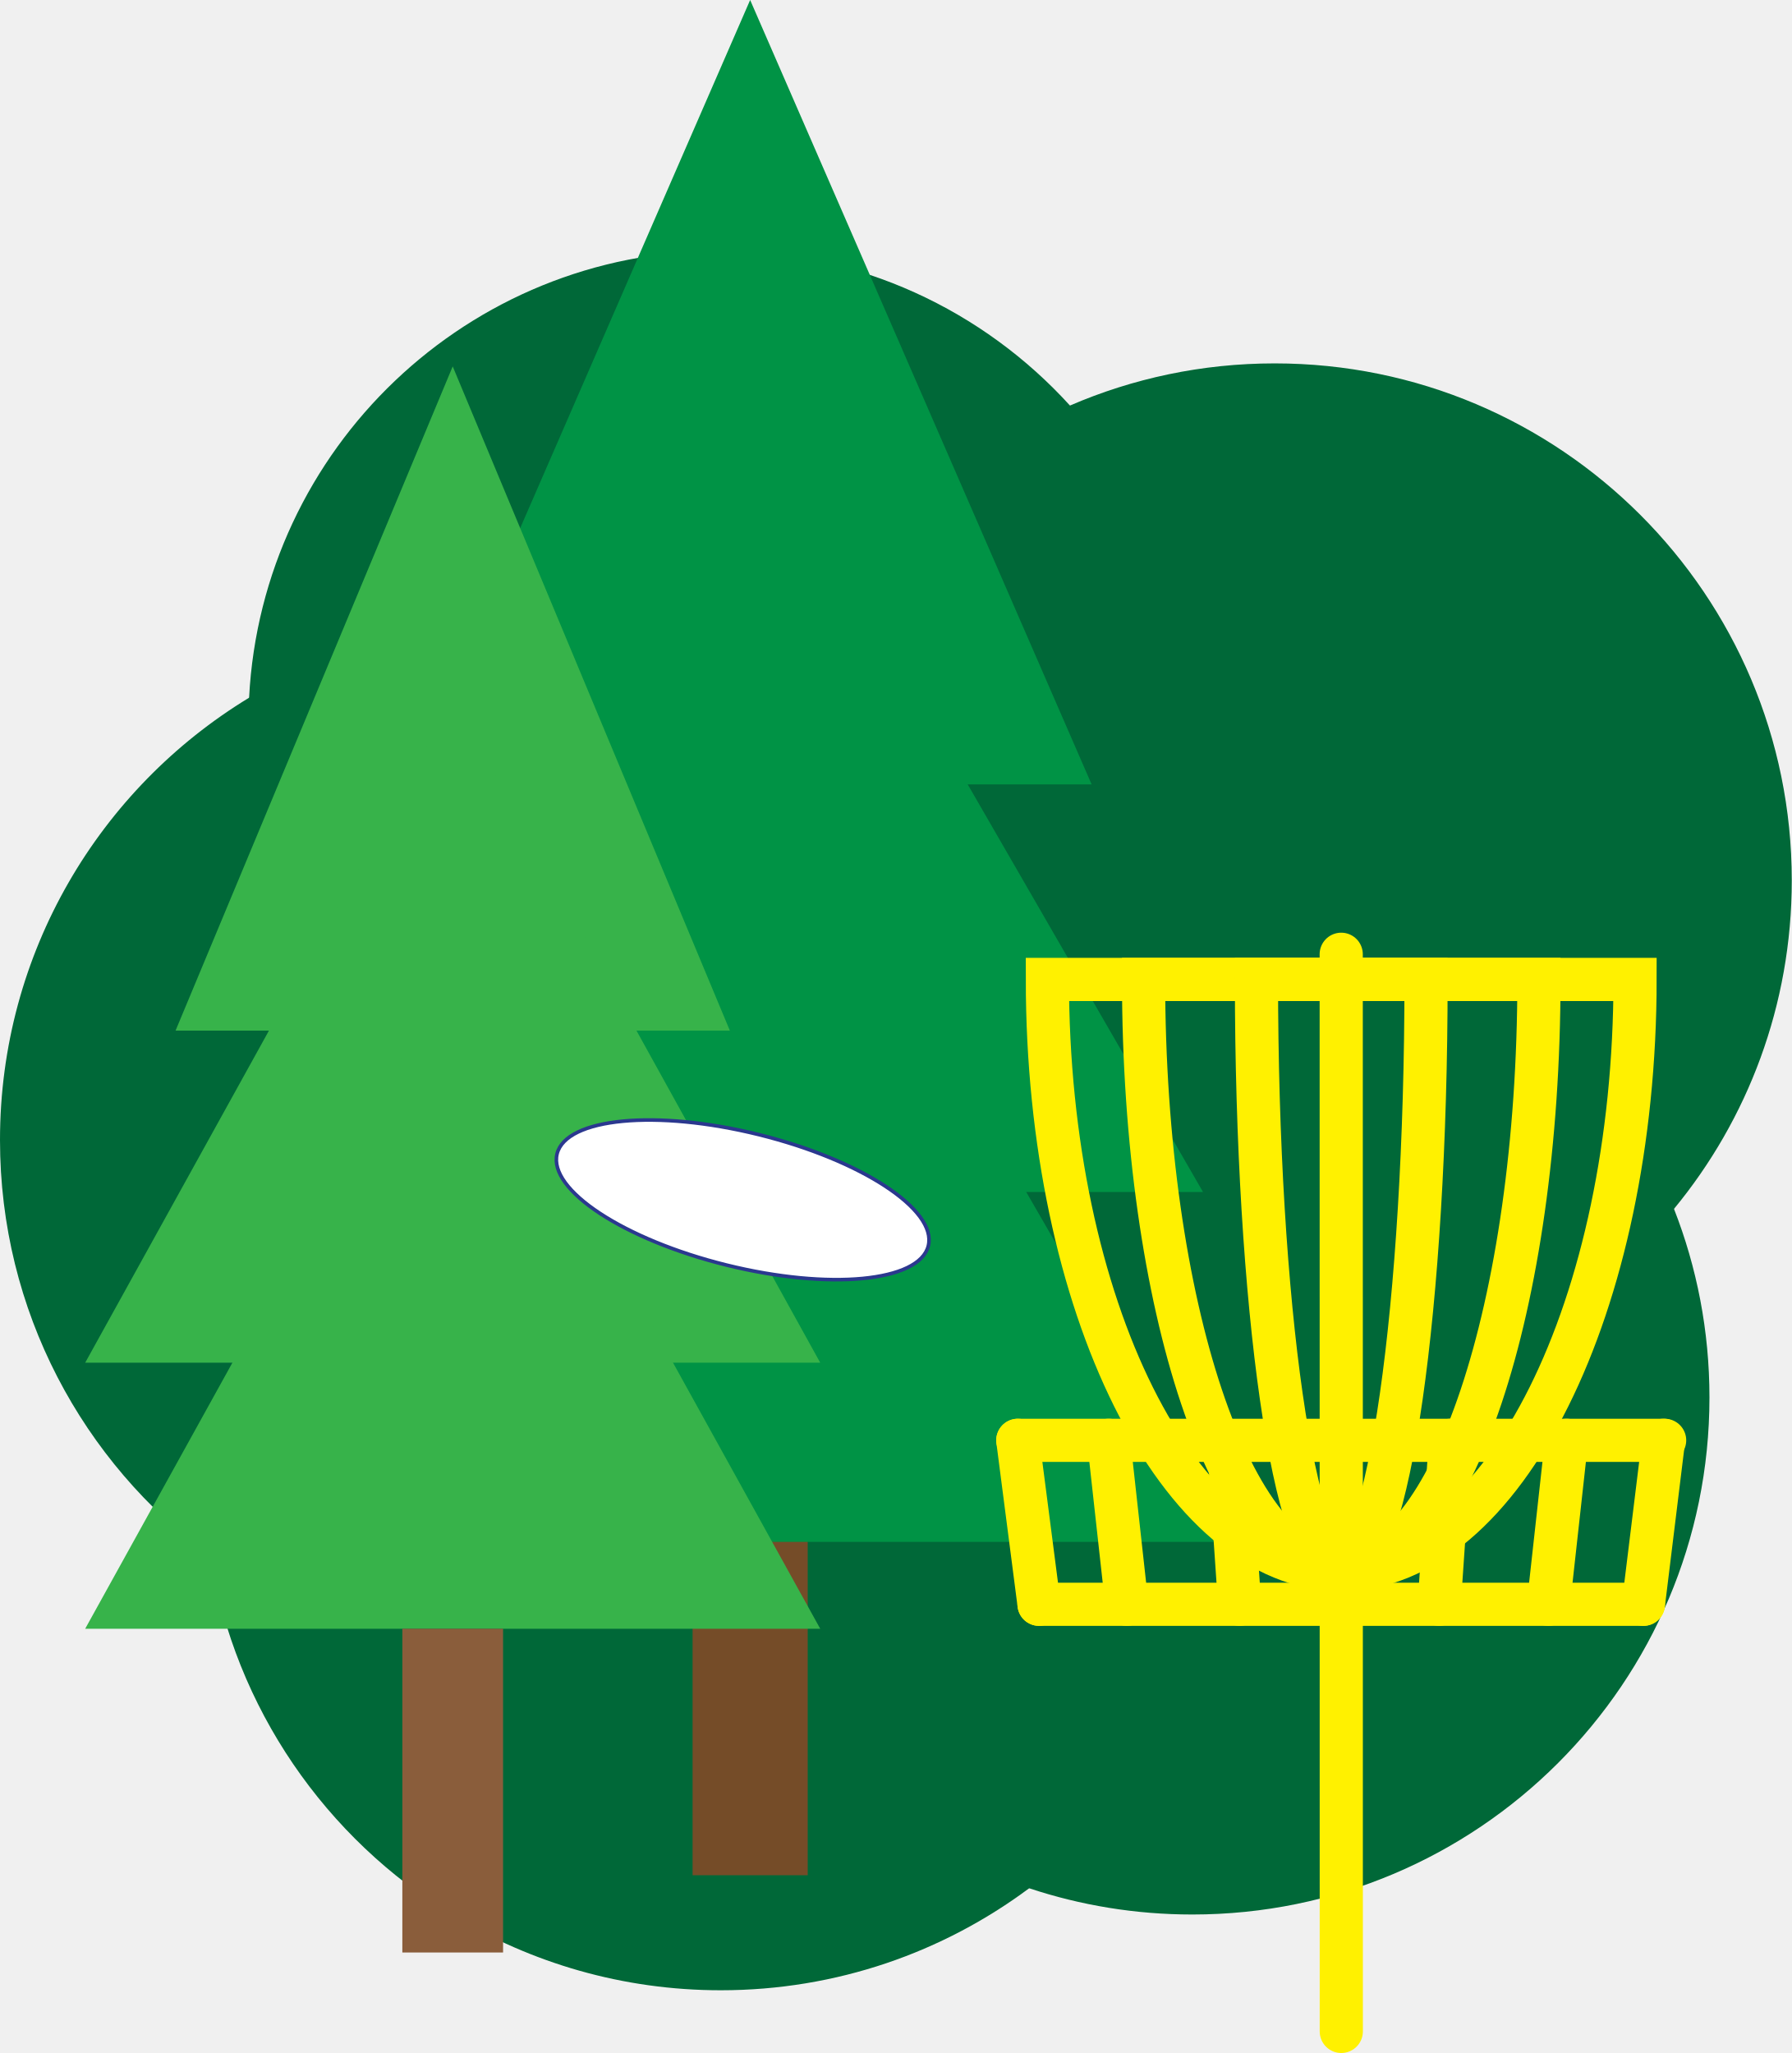
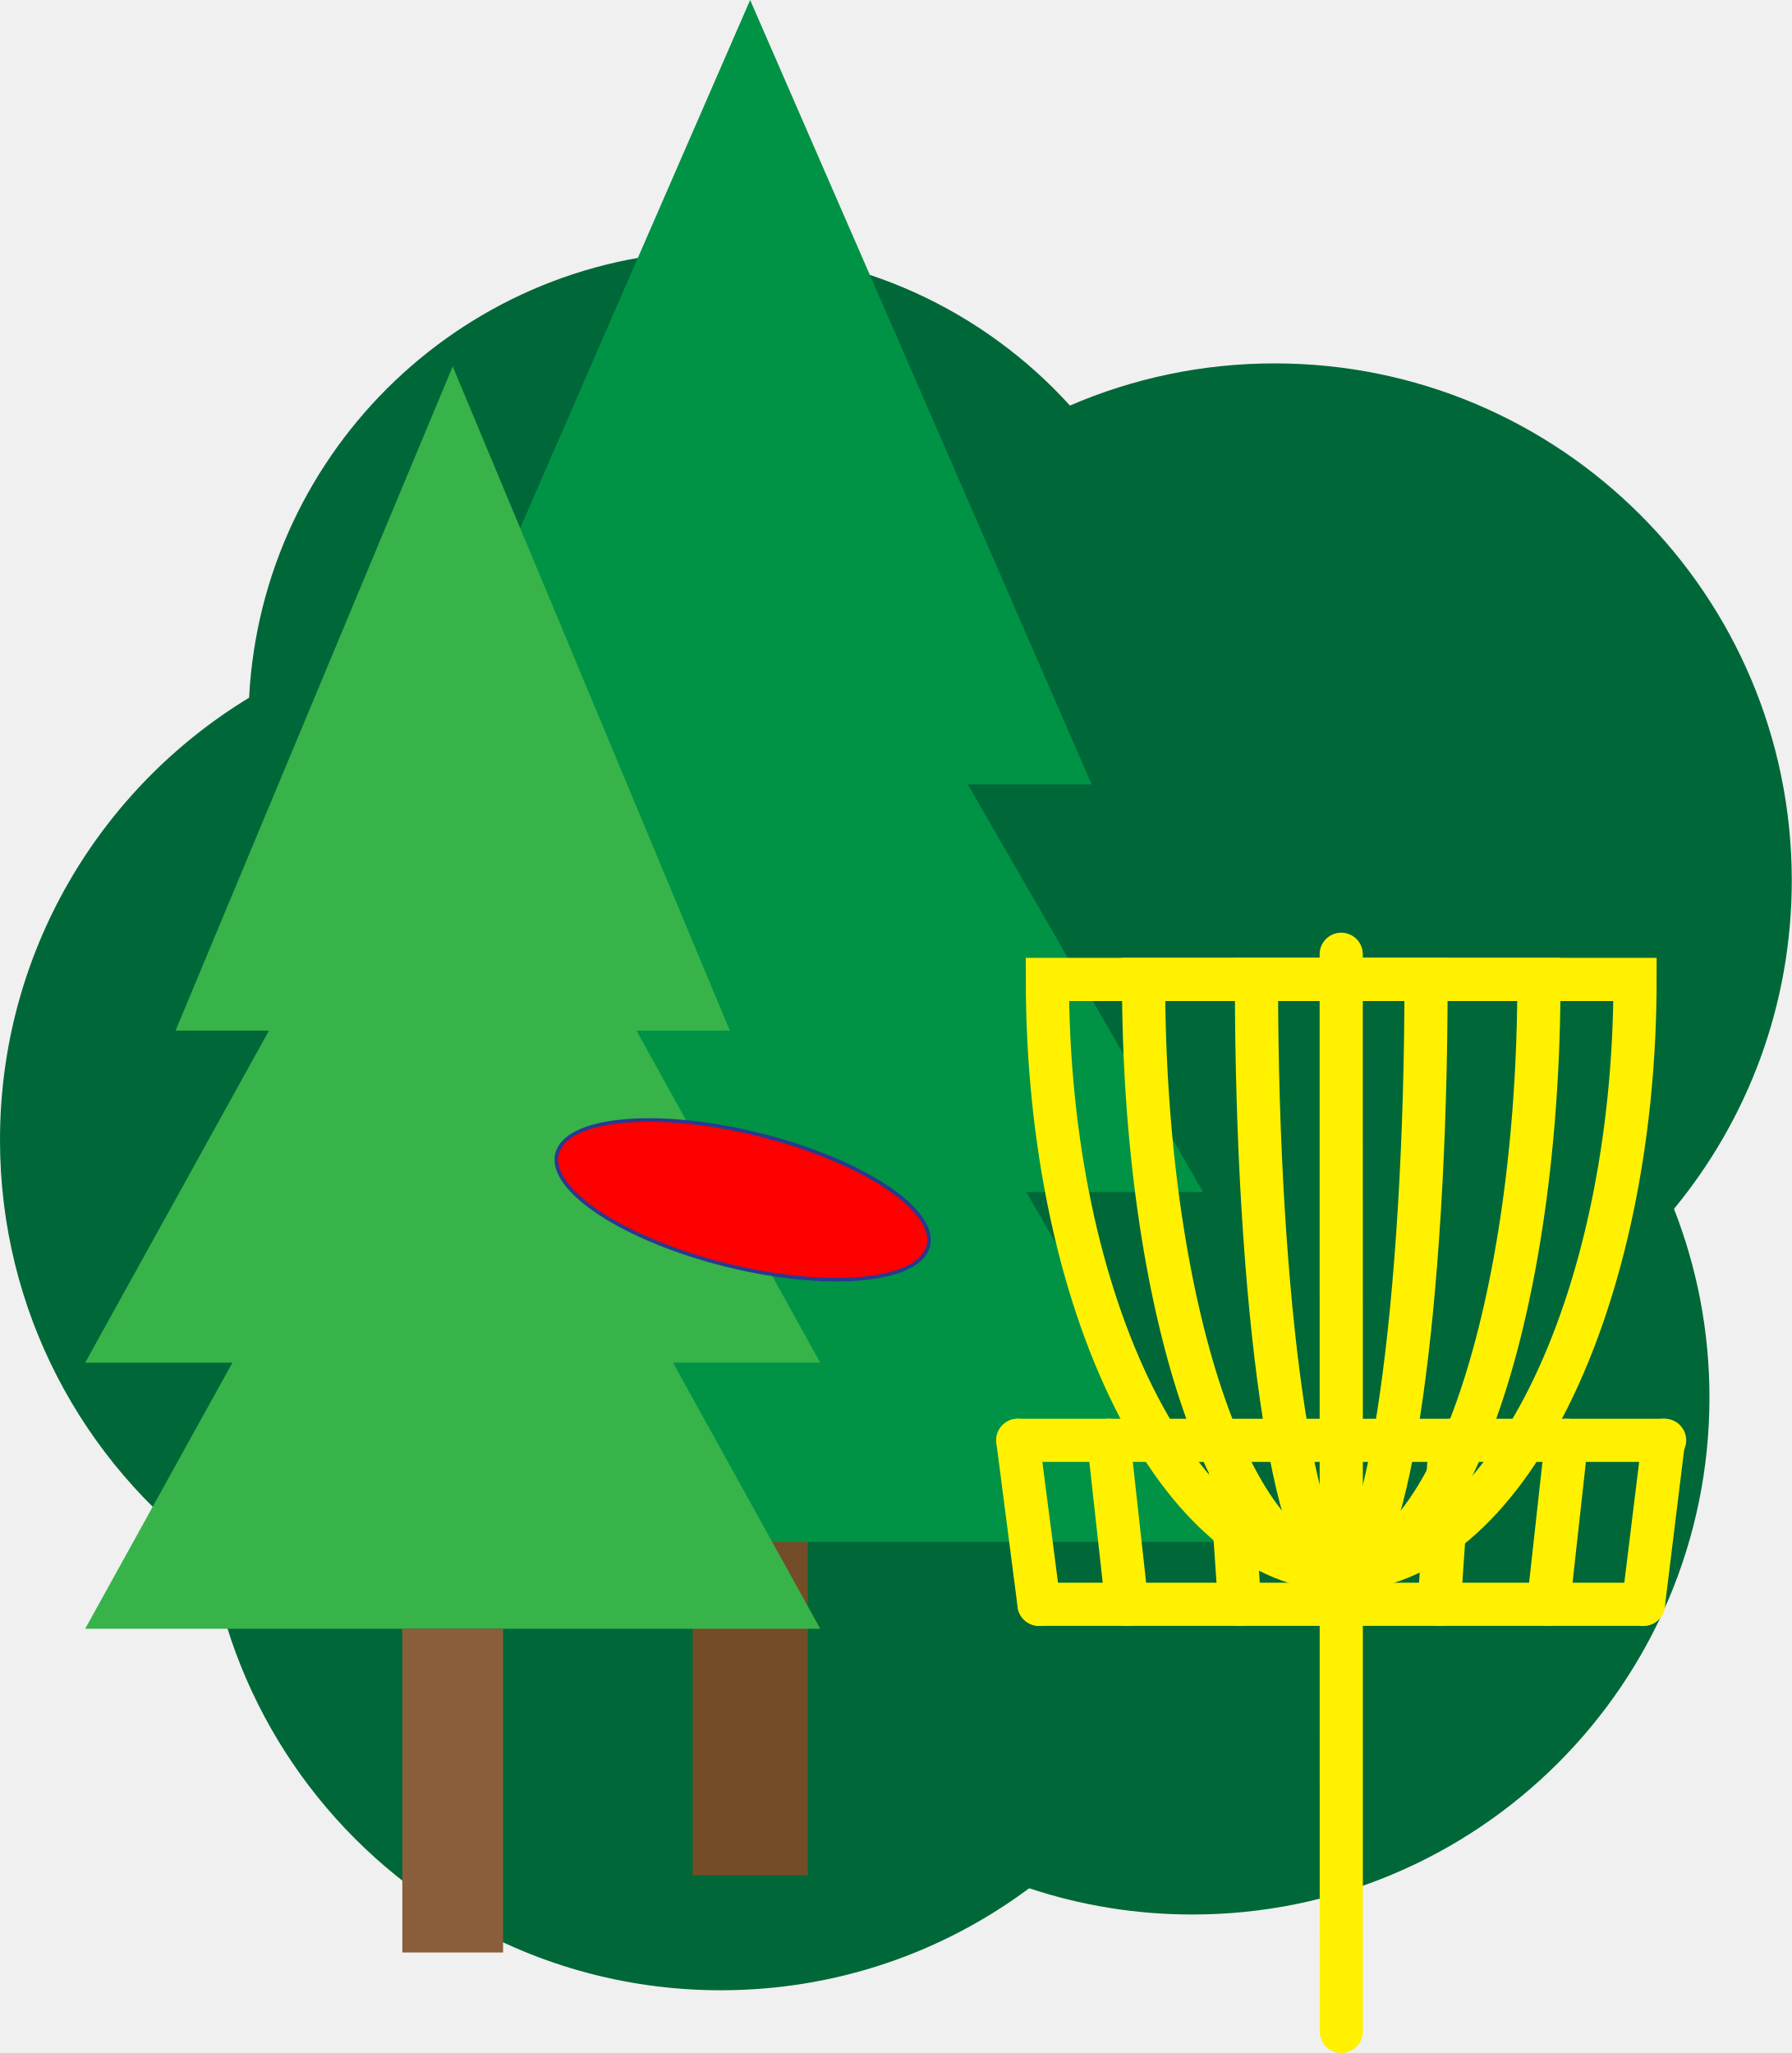
<svg xmlns="http://www.w3.org/2000/svg" id="Layer_2" width="249.03" height="285.36" viewBox="0 0 249.03 285.36">
  <defs>
-     <style>.cls-1{stroke:#8a5d3b;stroke-width:14px;}.cls-1,.cls-2{fill:none;}.cls-1,.cls-2,.cls-3,.cls-4{stroke-miterlimit:10;}.cls-2{stroke:#fff100;stroke-linecap:round;stroke-width:6px;}.cls-5{fill:#006838;}.cls-6{fill:#009345;}.cls-7{fill:#37b34a;}.cls-3{fill:#fff;stroke:#2b388f;stroke-width:.5px;}.cls-4{fill:#8a5d3b;stroke:#754c28;stroke-width:16px;}</style>
+     <style>.cls-1{stroke:#8a5d3b;stroke-width:14px;}.cls-1,.cls-2{fill:none;}.cls-1,.cls-2,.cls-3,.cls-4{stroke-miterlimit:10;}.cls-2{stroke:#fff100;stroke-linecap:round;stroke-width:6px;}.cls-5{fill:#006838;}.cls-6{fill:#009345;}.cls-7{fill:#37b34a;}.cls-3{fill:red;stroke:#2b388f;stroke-width:.5px;}.cls-4{fill:#8a5d3b;stroke:#754c28;stroke-width:16px;}</style>
  </defs>
  <g id="Layer_1-2">
    <path class="cls-5" d="m143.73,158.46c0,8.79-1.58,17.21-4.47,24.99-6.8,18.36-20.9,33.18-38.78,40.94-8.77,3.82-18.44,5.93-28.61,5.93-3.03,0-6.02-.19-8.95-.56-12.51-1.54-24.02-6.31-33.68-13.45C11.5,203.23,0,182.19,0,158.46c0-26.05,13.86-48.87,34.62-61.48,10.86-6.59,23.61-10.39,37.25-10.39s26.89,3.95,37.89,10.79c11.88,7.39,21.44,18.14,27.35,30.93,2.71,5.82,4.64,12.07,5.69,18.61.17.99.31,1.98.42,2.99.34,2.8.51,5.66.51,8.55Z" />
    <path class="cls-5" d="m172.04,204.77c0,23.63-11.4,44.59-29,57.69-11.96,8.91-26.79,14.18-42.86,14.18-13.64,0-26.39-3.8-37.26-10.4-17.62-10.7-30.27-28.77-33.68-49.93-.61-3.76-.93-7.61-.93-11.54,0-22.79,10.61-43.1,27.16-56.26,12.27-9.77,27.81-15.6,44.71-15.6,1.99,0,3.97.08,5.92.24,5.81.47,11.43,1.64,16.76,3.41,7.23,2.4,13.94,5.92,19.94,10.36.68.49,1.36,1.01,2.02,1.54,13.92,11.04,23.65,27.15,26.41,45.54.54,3.51.81,7.11.81,10.77Z" />
    <path class="cls-5" d="m165.72,100.45c0,7.73-1.34,15.15-3.79,22.03-3.57,10-9.49,18.89-17.11,25.98-.52.49-1.06.98-1.6,1.45-7.14,6.22-15.64,10.93-24.99,13.61-5.75,1.65-11.83,2.53-18.11,2.53-.17,0-.34,0-.51-.01-17.04-.12-32.54-6.75-44.14-17.53-12.89-11.98-20.95-29.08-20.95-48.06,0-1.16.03-2.32.1-3.47,1.79-34.61,30.43-62.13,65.5-62.13,19.26,0,36.58,8.3,48.59,21.52,10.57,11.64,17.01,27.11,17.01,44.08Z" />
    <path class="cls-5" d="m249.03,122.38c0,17.34-6.14,33.24-16.37,45.65-13.18,16.01-33.15,26.21-55.5,26.21-2,0-3.98-.08-5.93-.24-11.67-.95-22.55-4.69-31.97-10.55-8.29-5.15-15.45-11.95-21.03-19.93-3.23-4.61-5.93-9.61-8.01-14.93-1.92-4.91-3.32-10.08-4.12-15.44-.54-3.51-.81-7.11-.81-10.77,0-8.79,1.58-17.22,4.47-25,6.83-18.42,21-33.27,38.95-41.01,8.72-3.77,18.34-5.86,28.45-5.86,39.69,0,71.87,32.18,71.87,71.87Z" />
    <path class="cls-5" d="m237.59,194.24c0,39.7-32.18,71.87-71.87,71.87-7.93,0-15.55-1.28-22.68-3.65-18.89-6.28-34.3-20.18-42.56-38.07-4.25-9.17-6.62-19.38-6.62-30.15,0-10.01,2.05-19.55,5.75-28.2,2.7-6.34,6.29-12.21,10.61-17.45,3.71-4.5,7.95-8.55,12.64-12.03,4.39-3.27,9.17-6.05,14.25-8.25,7.67-3.34,16.03-5.38,24.82-5.83,1.26-.07,2.52-.1,3.79-.1,30.44,0,56.46,18.92,66.94,45.65,3.18,8.12,4.93,16.96,4.93,26.21Z" />
    <polygon class="cls-6" points="104.26 0 56.79 109.03 151.72 109.03 104.26 0" />
    <polygon class="cls-6" points="104.26 56.65 41.31 165.68 167.2 165.68 104.26 56.65" />
    <line class="cls-4" x1="104.26" y1="205.16" x2="104.26" y2="260.65" />
    <polygon class="cls-6" points="107.77 105.3 44.82 214.32 170.71 214.32 107.77 105.3" />
    <polygon class="cls-7" points="62.92 50.93 24.4 143.25 101.44 143.25 62.92 50.93" />
    <polygon class="cls-7" points="62.92 97.09 11.84 189.41 114 189.41 62.92 97.09" />
    <polygon class="cls-7" points="62.92 134.07 11.84 226.39 114 226.39 62.92 134.07" />
    <line class="cls-1" x1="62.92" y1="226.39" x2="62.92" y2="271.39" />
    <path class="cls-2" d="m227.25,136.14c0,45.3-18.29,82.02-40.84,82.02s-40.84-36.72-40.84-82.02h81.68Z" />
    <path class="cls-2" d="m213.89,136.14c0,45.3-12.3,82.02-27.47,82.02s-27.48-36.72-27.48-82.02h54.95Z" />
    <path class="cls-2" d="m198.2,136.14c0,45.3-5.27,82.02-11.78,82.02s-11.79-36.72-11.79-82.02h23.57Z" />
    <line class="cls-2" x1="186.41" y1="132.64" x2="186.42" y2="282.36" />
    <line class="cls-2" x1="228.41" y1="222.99" x2="144.41" y2="222.99" />
    <line class="cls-2" x1="231.36" y1="200.2" x2="141.46" y2="200.2" />
    <line class="cls-2" x1="144.41" y1="222.99" x2="141.46" y2="200.2" />
    <line class="cls-2" x1="228.41" y1="222.99" x2="231.21" y2="200.2" />
    <line class="cls-2" x1="156.61" y1="222.99" x2="154.09" y2="200.2" />
    <line class="cls-2" x1="215.21" y1="222.99" x2="217.73" y2="200.2" />
    <line class="cls-2" x1="172.29" y1="222.99" x2="170.73" y2="200.2" />
    <line class="cls-2" x1="200.03" y1="222.99" x2="201.59" y2="200.2" />
    <ellipse class="cls-3" cx="103.22" cy="166.78" rx="9.34" ry="26.58" transform="translate(-83.49 226.84) rotate(-76.08)" />
  </g>
</svg>
